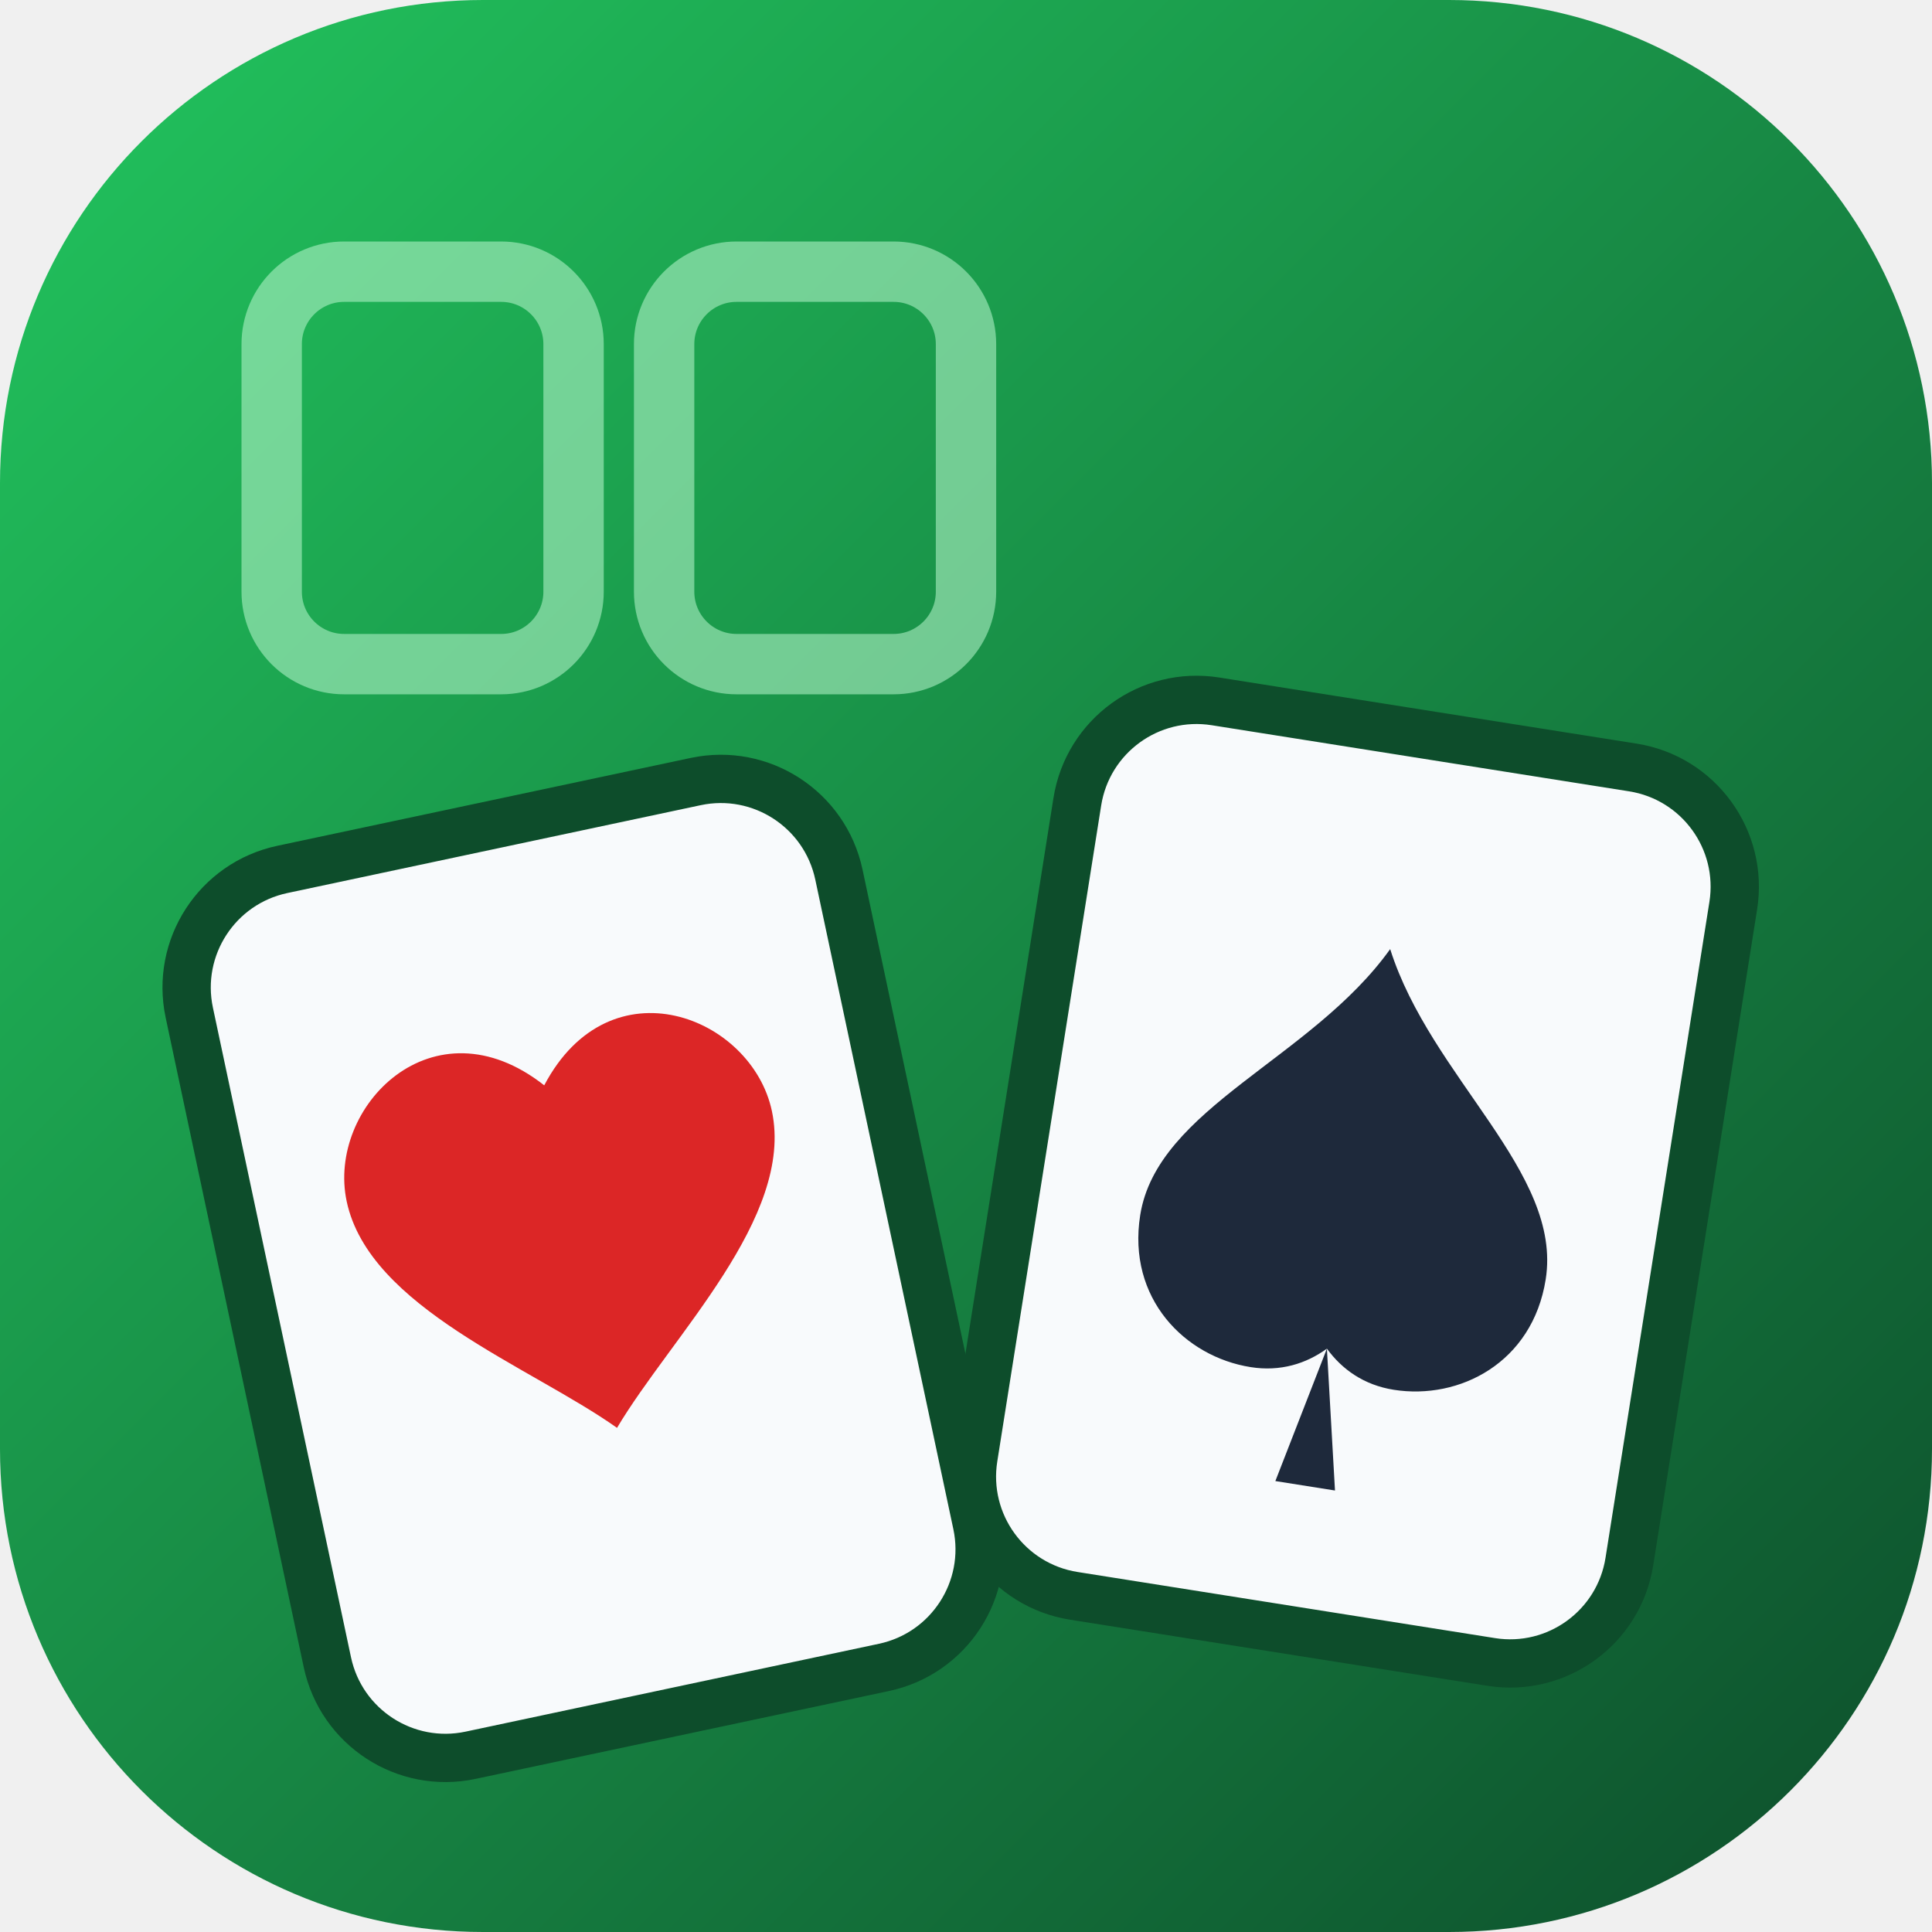
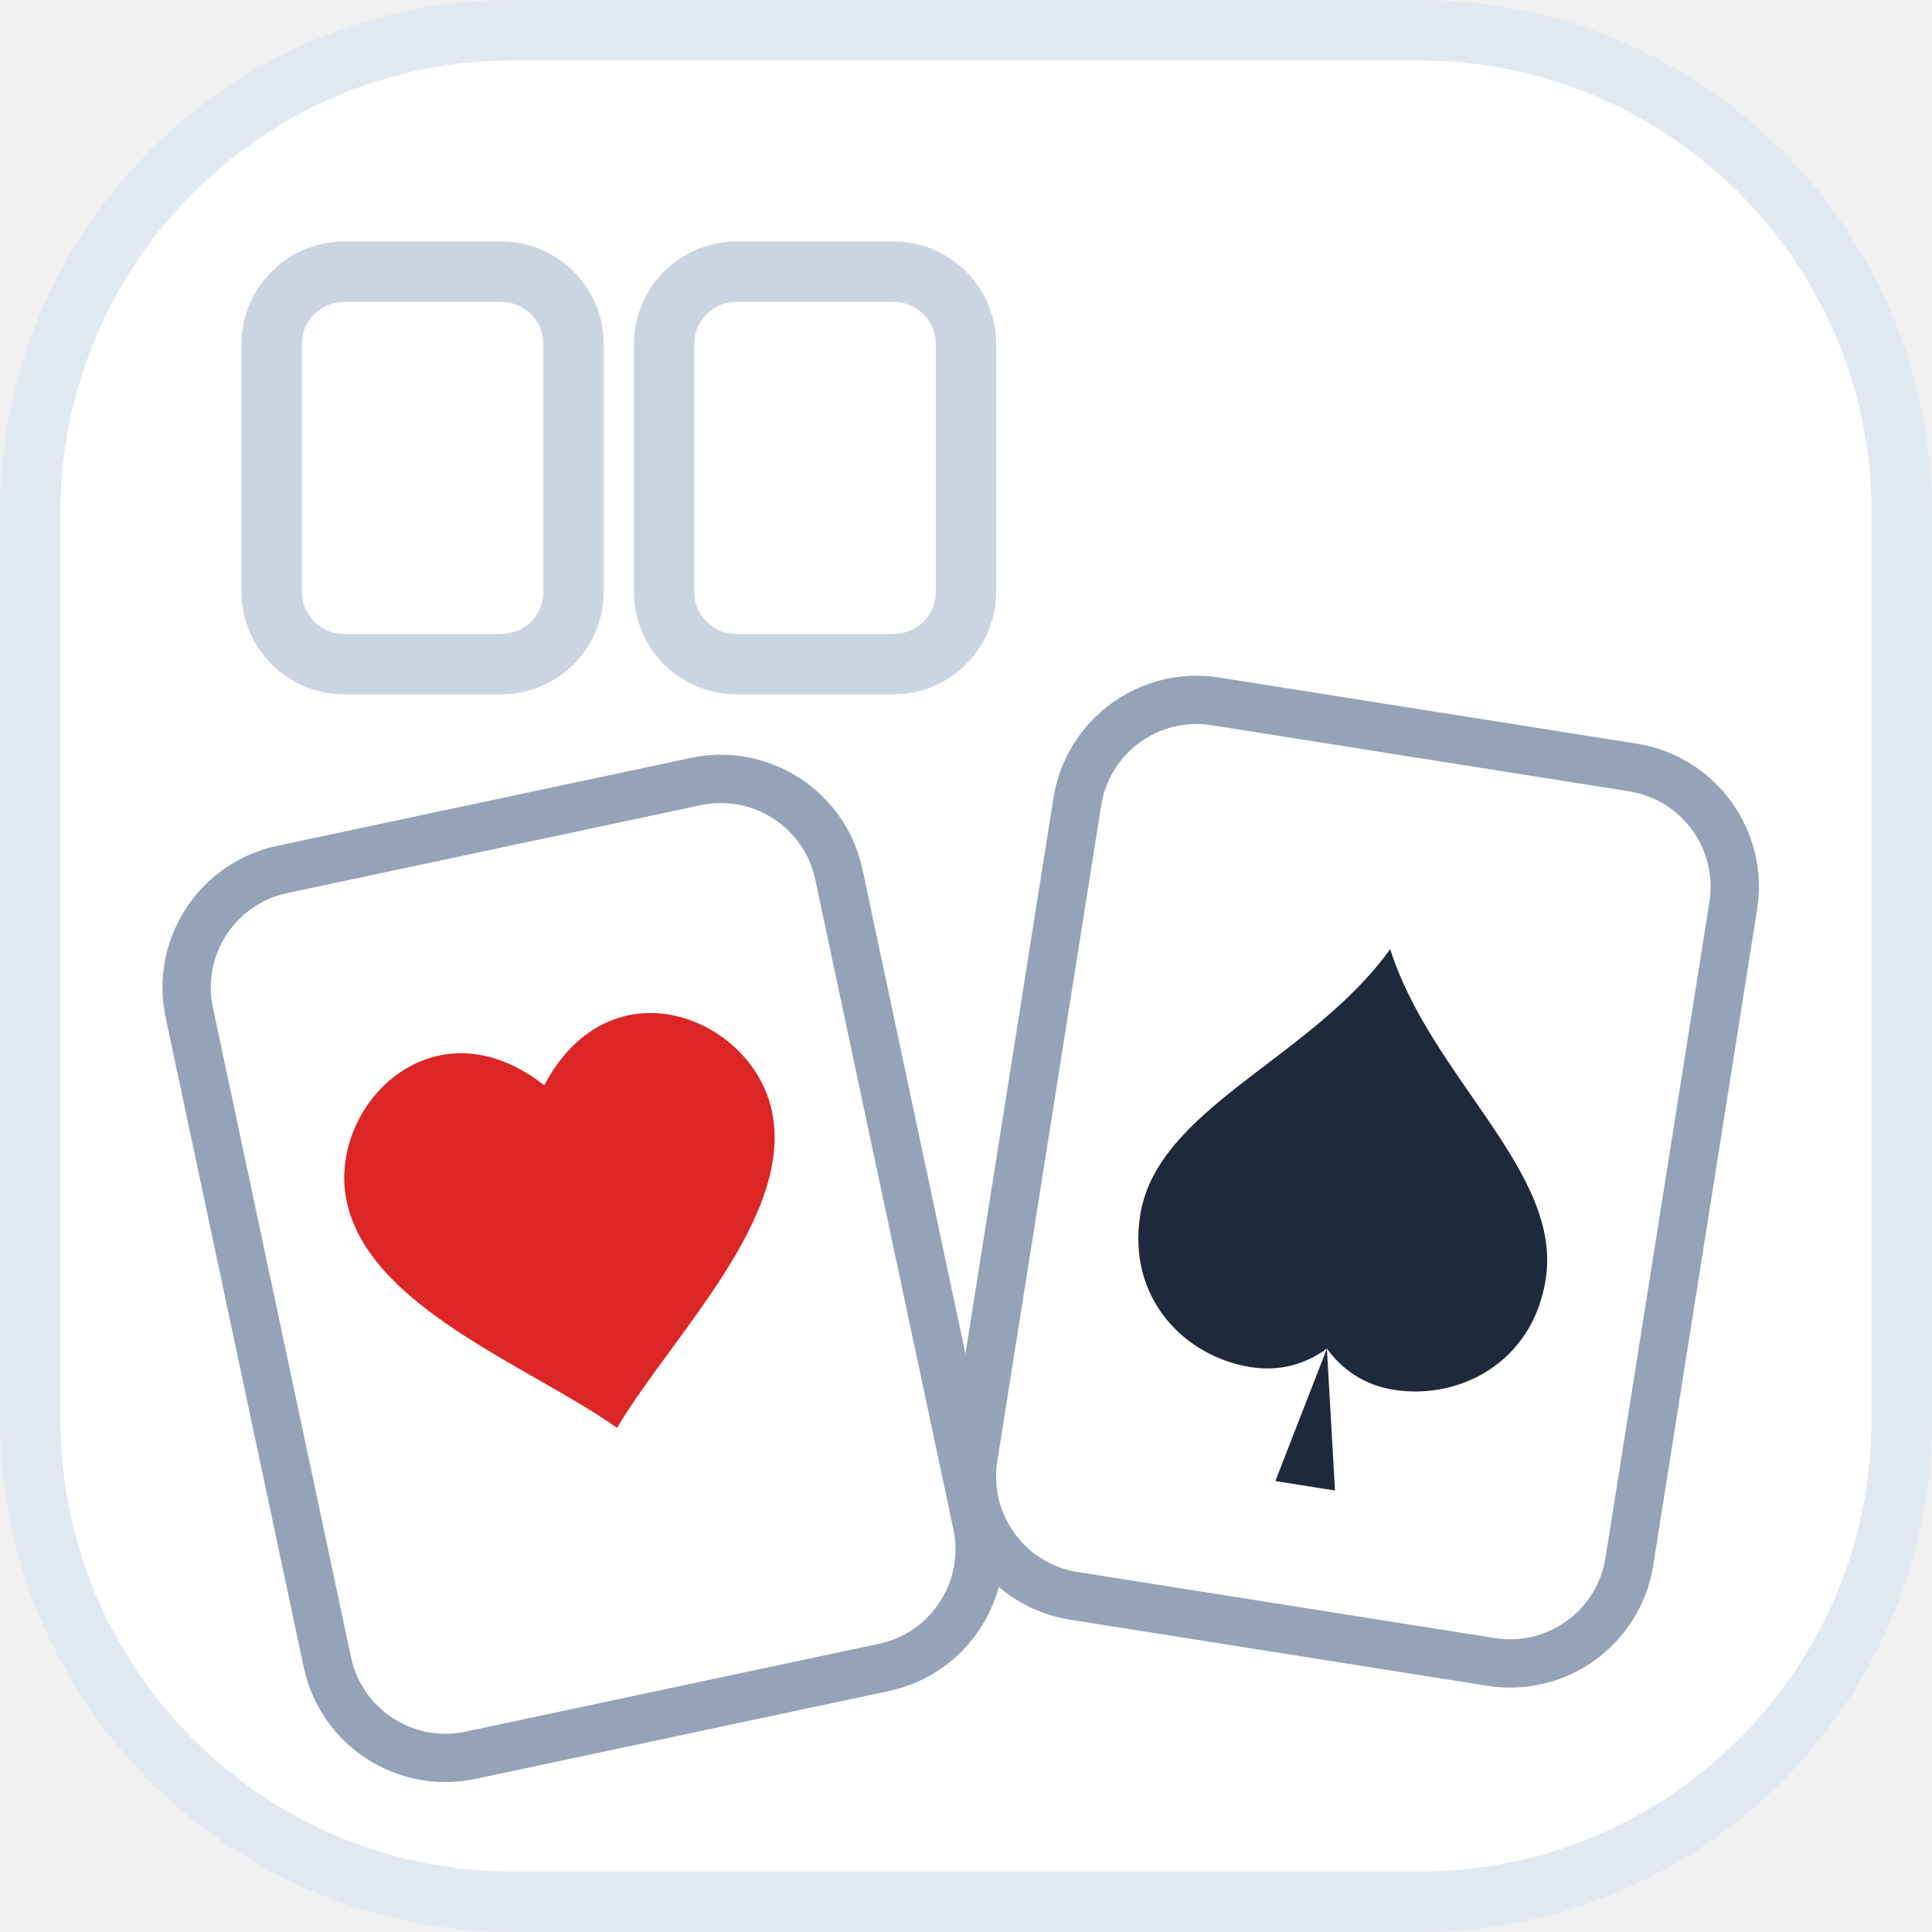
<svg xmlns="http://www.w3.org/2000/svg" viewBox="0 0 32 32" width="32" height="32">
-   <defs>
-     <linearGradient id="fcFavGrad" x1="0%" y1="0%" x2="100%" y2="100%">
-       <stop offset="0%" stop-color="#22C55E" />
-       <stop offset="100%" stop-color="#0D4D2B" />
-     </linearGradient>
-   </defs>
-   <rect width="32" height="32" rx="8" fill="url(#fcFavGrad)" />
-   <g fill="none" stroke="#BBF7D0" stroke-width="1" opacity="0.55">
+   <rect x="0.5" y="0.5" width="31" height="31" rx="8" fill="#FFFFFF" stroke="#E2E8F0" stroke-width="1" />
+   <g fill="none" stroke="#CBD5E1" stroke-width="1">
    <rect x="4.5" y="4.5" width="5" height="6.5" rx="1.2" />
    <rect x="11" y="4.5" width="5" height="6.5" rx="1.2" />
  </g>
  <g transform="rotate(-12 12 20)">
-     <rect x="4" y="13" width="11" height="15" rx="2" fill="#F8FAFC" stroke="#0D4D2B" stroke-width="0.8" />
+     <rect x="4" y="13" width="11" height="15" rx="2" fill="#FFFFFF" stroke="#94A3B8" stroke-width="0.8" />
    <path d="M9.5 17.4c1.5-1.8 3.6-0.4 3.6 1.2 0 1.8-2.4 3.3-3.6 4.6-1.2-1.3-3.6-2.8-3.6-4.6 0-1.6 2.1-3 3.6-1.2z" fill="#DC2626" />
  </g>
  <g transform="rotate(9 22 19)">
-     <rect x="17" y="12" width="11" height="15" rx="2" fill="#F8FAFC" stroke="#0D4D2B" stroke-width="0.8" />
+     <rect x="17" y="12" width="11" height="15" rx="2" fill="#FFFFFF" stroke="#94A3B8" stroke-width="0.8" />
    <path d="M22.5 15.6c1 2 3.4 3.2 3.4 5 0 1.4-1.1 2.2-2.2 2.2-0.5 0-0.9-0.2-1.2-0.5l0.5 2.3h-1l0.5-2.3c-0.3 0.3-0.7 0.5-1.2 0.5-1.1 0-2.2-0.8-2.2-2.2 0-1.8 2.4-3 3.4-5z" fill="#1E293B" />
  </g>
</svg>
